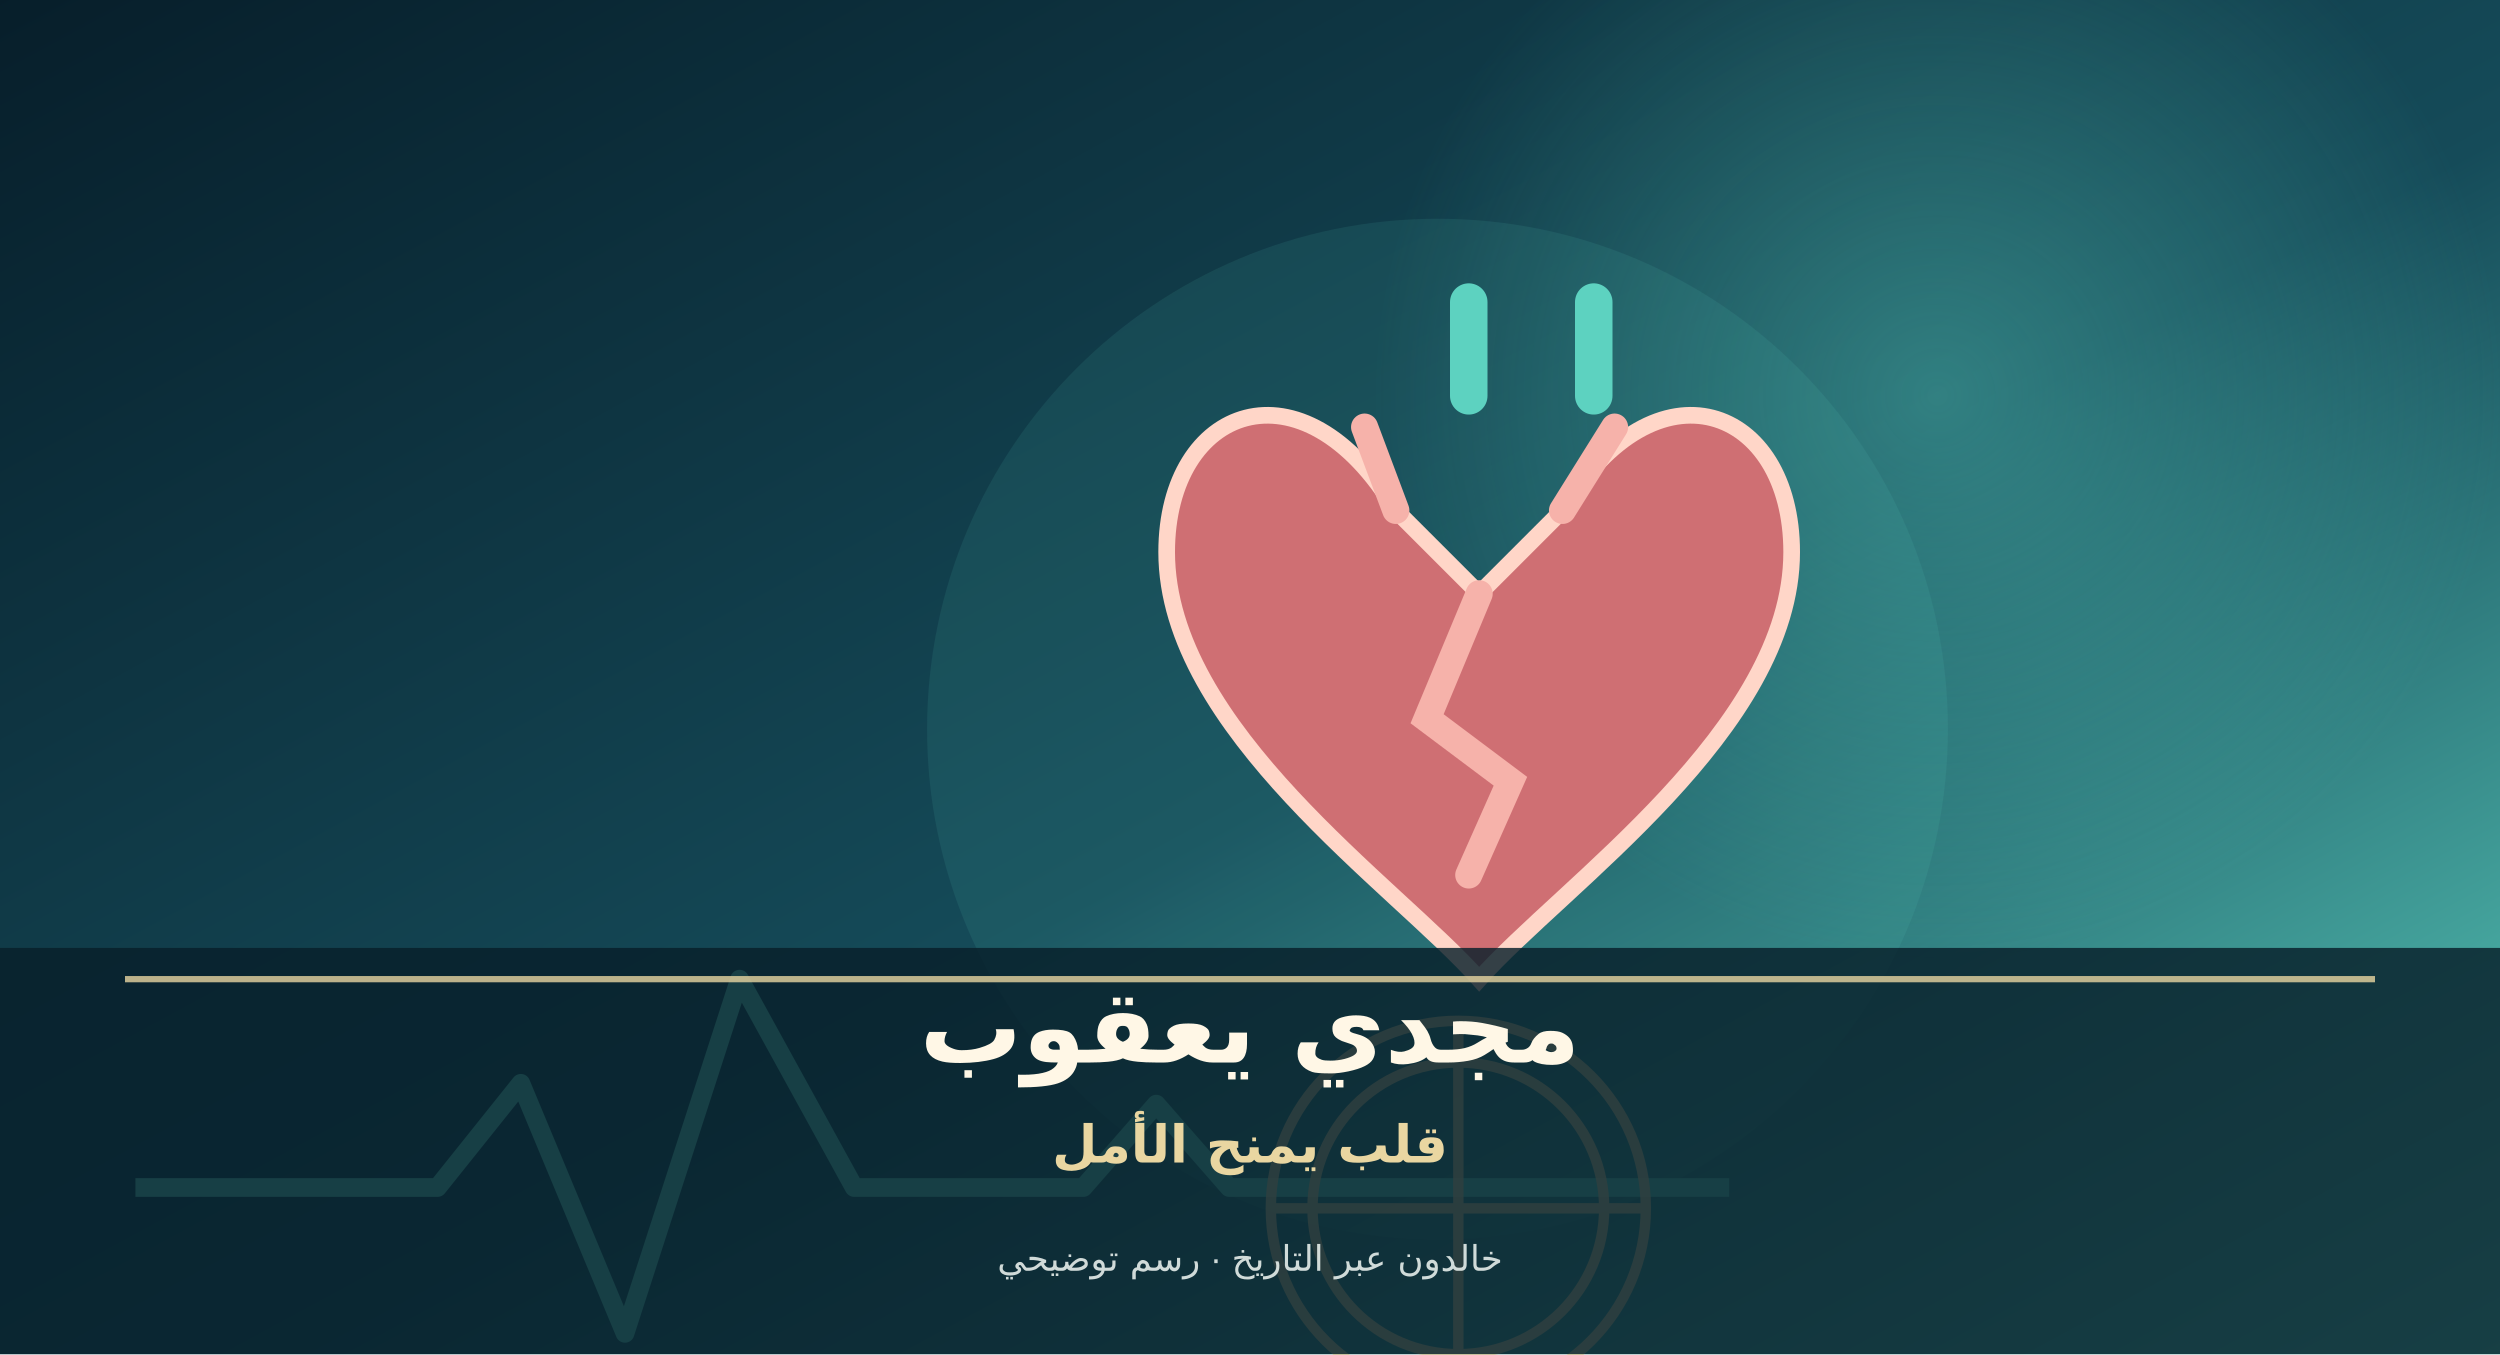
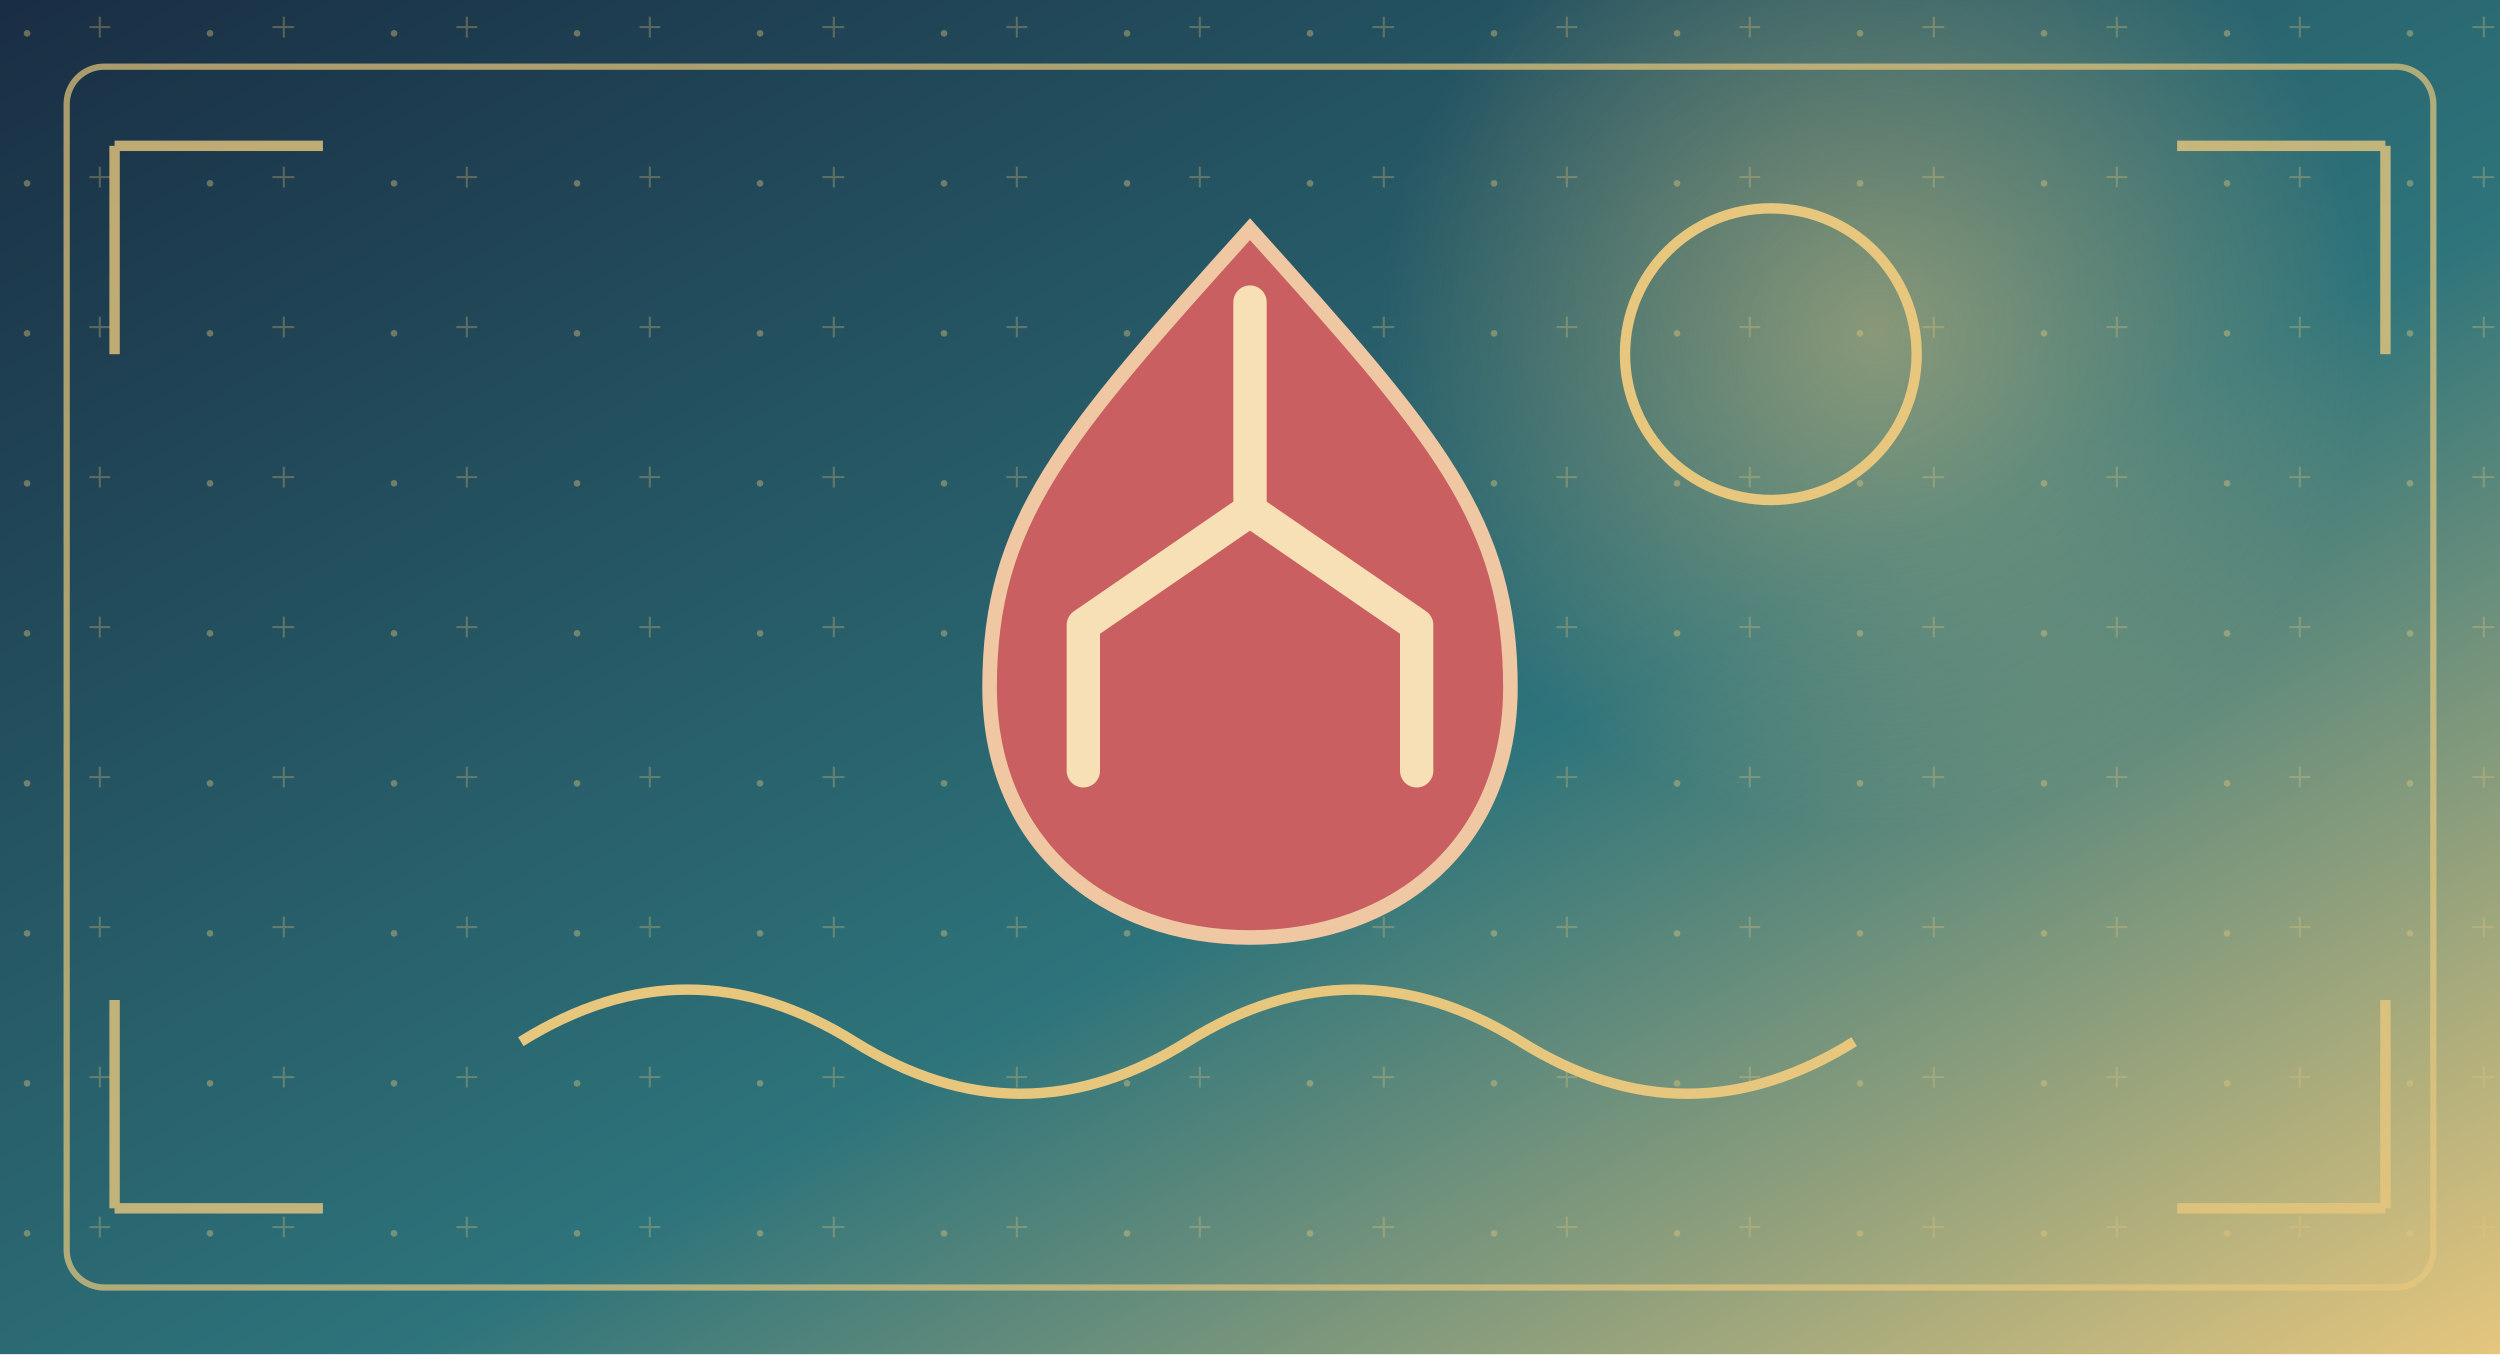
- <svg xmlns="http://www.w3.org/2000/svg" width="1200" height="650" viewBox="0 0 1200 650" role="img" aria-labelledby="title desc">
+ <svg xmlns="http://www.w3.org/2000/svg" width="1200" height="650" viewBox="0 0 1200 650" role="presentation" aria-hidden="true">
  <defs>
    <linearGradient id="bg" x1="0" y1="0" x2="1" y2="1">
-       <stop stop-color="#071e2a" />
-       <stop offset=".55" stop-color="#154b59" />
-       <stop offset="1" stop-color="#5dd2c0" />
+       <stop stop-color="#192d43" />
+       <stop offset=".58" stop-color="#2e747b" />
+       <stop offset="1" stop-color="#e7c77d" />
    </linearGradient>
    <radialGradient id="glow">
-       <stop stop-color="#5dd2c0" stop-opacity=".4" />
-       <stop offset="1" stop-color="#5dd2c0" stop-opacity="0" />
+       <stop stop-color="#e7c77d" stop-opacity=".5" />
+       <stop offset="1" stop-color="#e7c77d" stop-opacity="0" />
    </radialGradient>
+     <pattern id="stars" width="88" height="72" patternUnits="userSpaceOnUse">
+       <circle cx="13" cy="16" r="1.6" fill="#e7c77d" opacity=".4" />
+       <path d="M48 8v10m-5-5h10" stroke="#e7c77d" opacity=".3" />
+     </pattern>
  </defs>
  <rect width="1200" height="650" fill="url(#bg)" />
-   <circle cx="930" cy="190" r="270" fill="url(#glow)" />
-   <circle cx="690" cy="350" r="245" fill="#5dd2c0" opacity=".1" />
-   <g transform="translate(560 170)">
-     <path d="M110 75C65 0 0 25 0 95C0 180 110 255 150 300C190 255 300 180 300 95C300 25 235 0 190 75L150 115Z" fill="#cf6f73" stroke="#ffd6c8" stroke-width="8" />
-     <path d="M150 115L125 175L165 205L145 250M110 75L95 35M190 75L215 35" stroke="#f6b2aa" stroke-width="13" fill="none" stroke-linecap="round" />
-     <path d="M145 20V-25M205 20V-25" stroke="#5dd2c0" stroke-width="18" stroke-linecap="round" />
-   </g>
-   <path d="M65 570H210L250 520L300 640L355 470L410 570H520L555 530L590 570H830" fill="none" stroke="#5dd2c0" stroke-width="9" stroke-linejoin="round" />
-   <g fill="none" stroke="#e9d6a1" stroke-width="5" opacity=".8">
-     <circle cx="700" cy="580" r="70" />
-     <circle cx="700" cy="580" r="90" />
-     <path d="M700 490V670M610 580H790" />
-   </g>
-   <rect x="0" y="455" width="1200" height="195" fill="#071e2a" opacity=".82" />
-   <path d="M60 470H1140" stroke="#e9d6a1" stroke-width="3" opacity=".8" />
-   <text x="50%" y="510" text-anchor="middle" fill="#fff7e6" font-family="Cairo,Arial,sans-serif" font-size="49" font-weight="800">مجدي يعقوب</text>
-   <text x="50%" y="558" text-anchor="middle" fill="#e9d6a1" font-family="Cairo,Arial,sans-serif" font-size="25" font-weight="700">قلب يمنح الأمل</text>
-   <text x="50%" y="610" text-anchor="middle" fill="#eaf1ee" opacity=".88" font-family="Cairo,Arial,sans-serif" font-size="17">خالدون عبر التاريخ · رسم توضيحي</text>
+   <rect width="1200" height="650" fill="url(#stars)" />
+   <circle cx="900" cy="160" r="240" fill="url(#glow)" />
+   <path d="M600 110C510 210 475 250 475 330C475 405 530 450 600 450C670 450 725 405 725 330C725 250 690 210 600 110Z" fill="#c95f60" stroke="#f0c7a3" stroke-width="7" />
+   <path d="M600 145V245M600 245L520 300M600 245L680 300M520 300V370M680 300V370" fill="none" stroke="#f7e0b5" stroke-width="16" stroke-linecap="round" />
+   <path d="M250 500Q330 450 410 500T570 500T730 500T890 500" fill="none" stroke="#e7c77d" stroke-width="5" />
+   <circle cx="850" cy="170" r="70" fill="none" stroke="#e7c77d" stroke-width="5" />
+   <rect x="32" y="32" width="1136" height="586" rx="18" fill="none" stroke="#e7c77d" stroke-width="3" opacity=".7" />
+   <path d="M55 70H155M55 70V170M1145 70H1045M1145 70V170M55 580H155M55 580V480M1145 580H1045M1145 580V480" fill="none" stroke="#e7c77d" stroke-width="5" opacity=".8" />
</svg>
